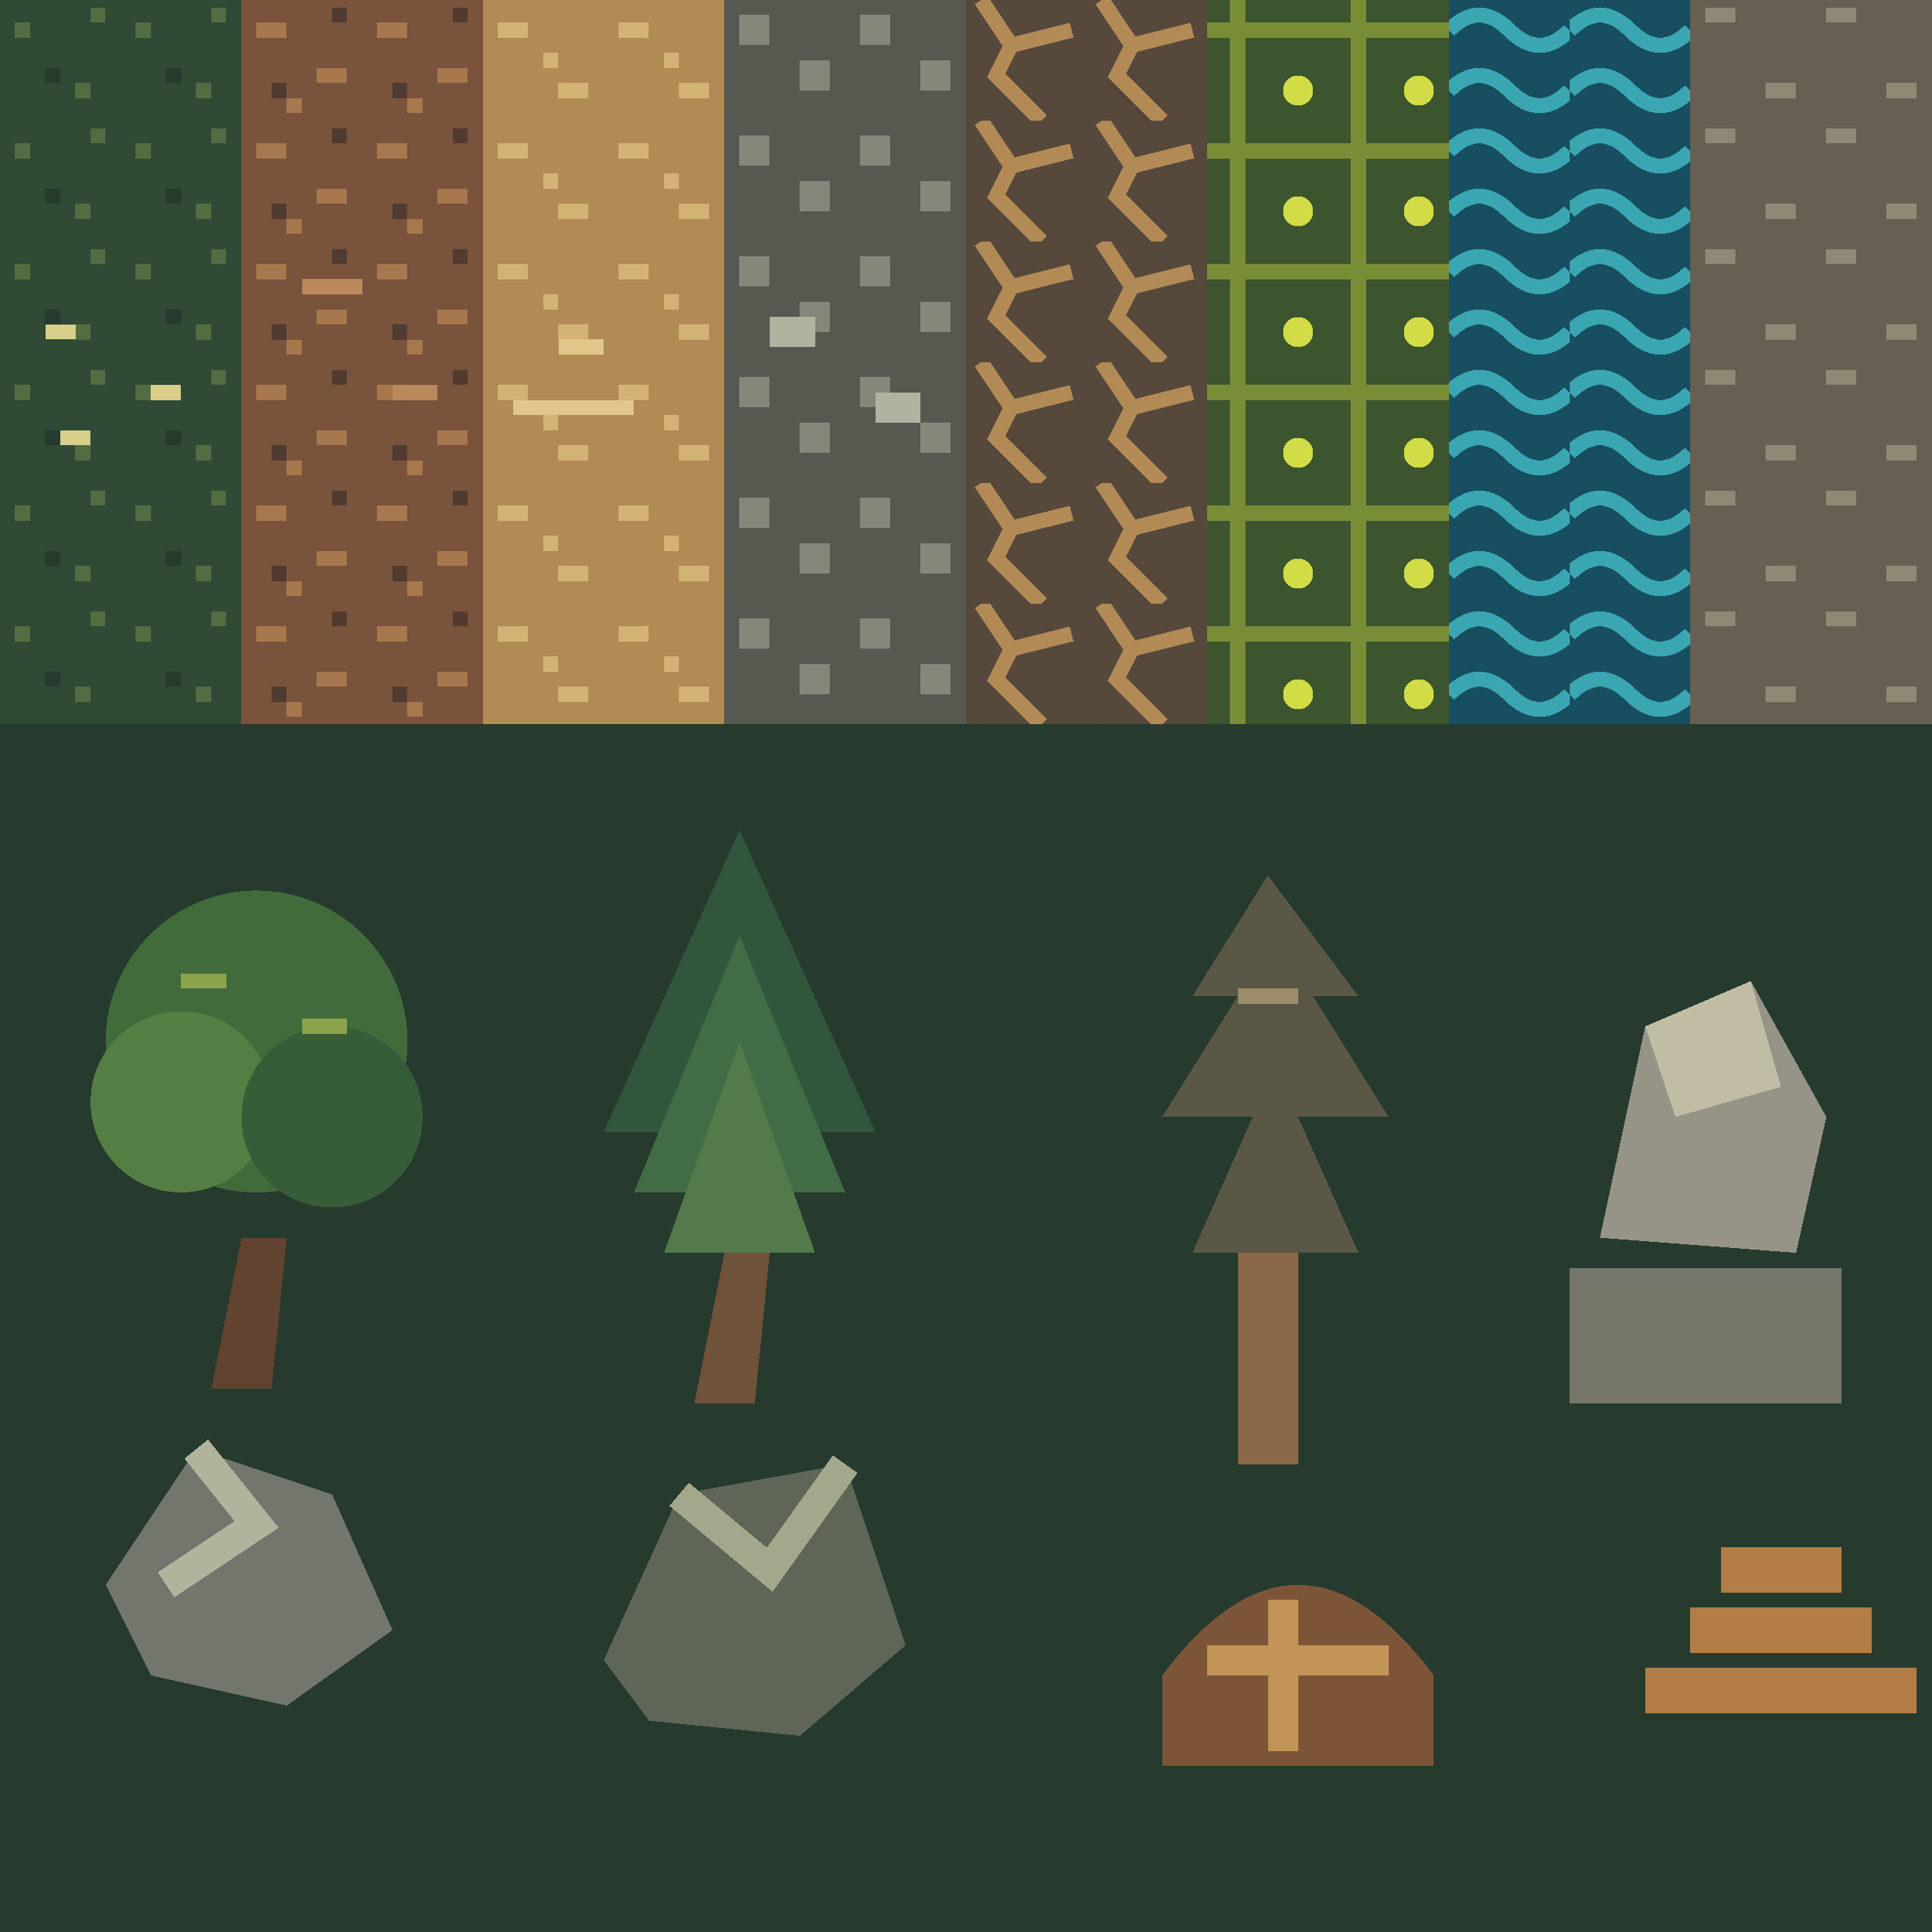
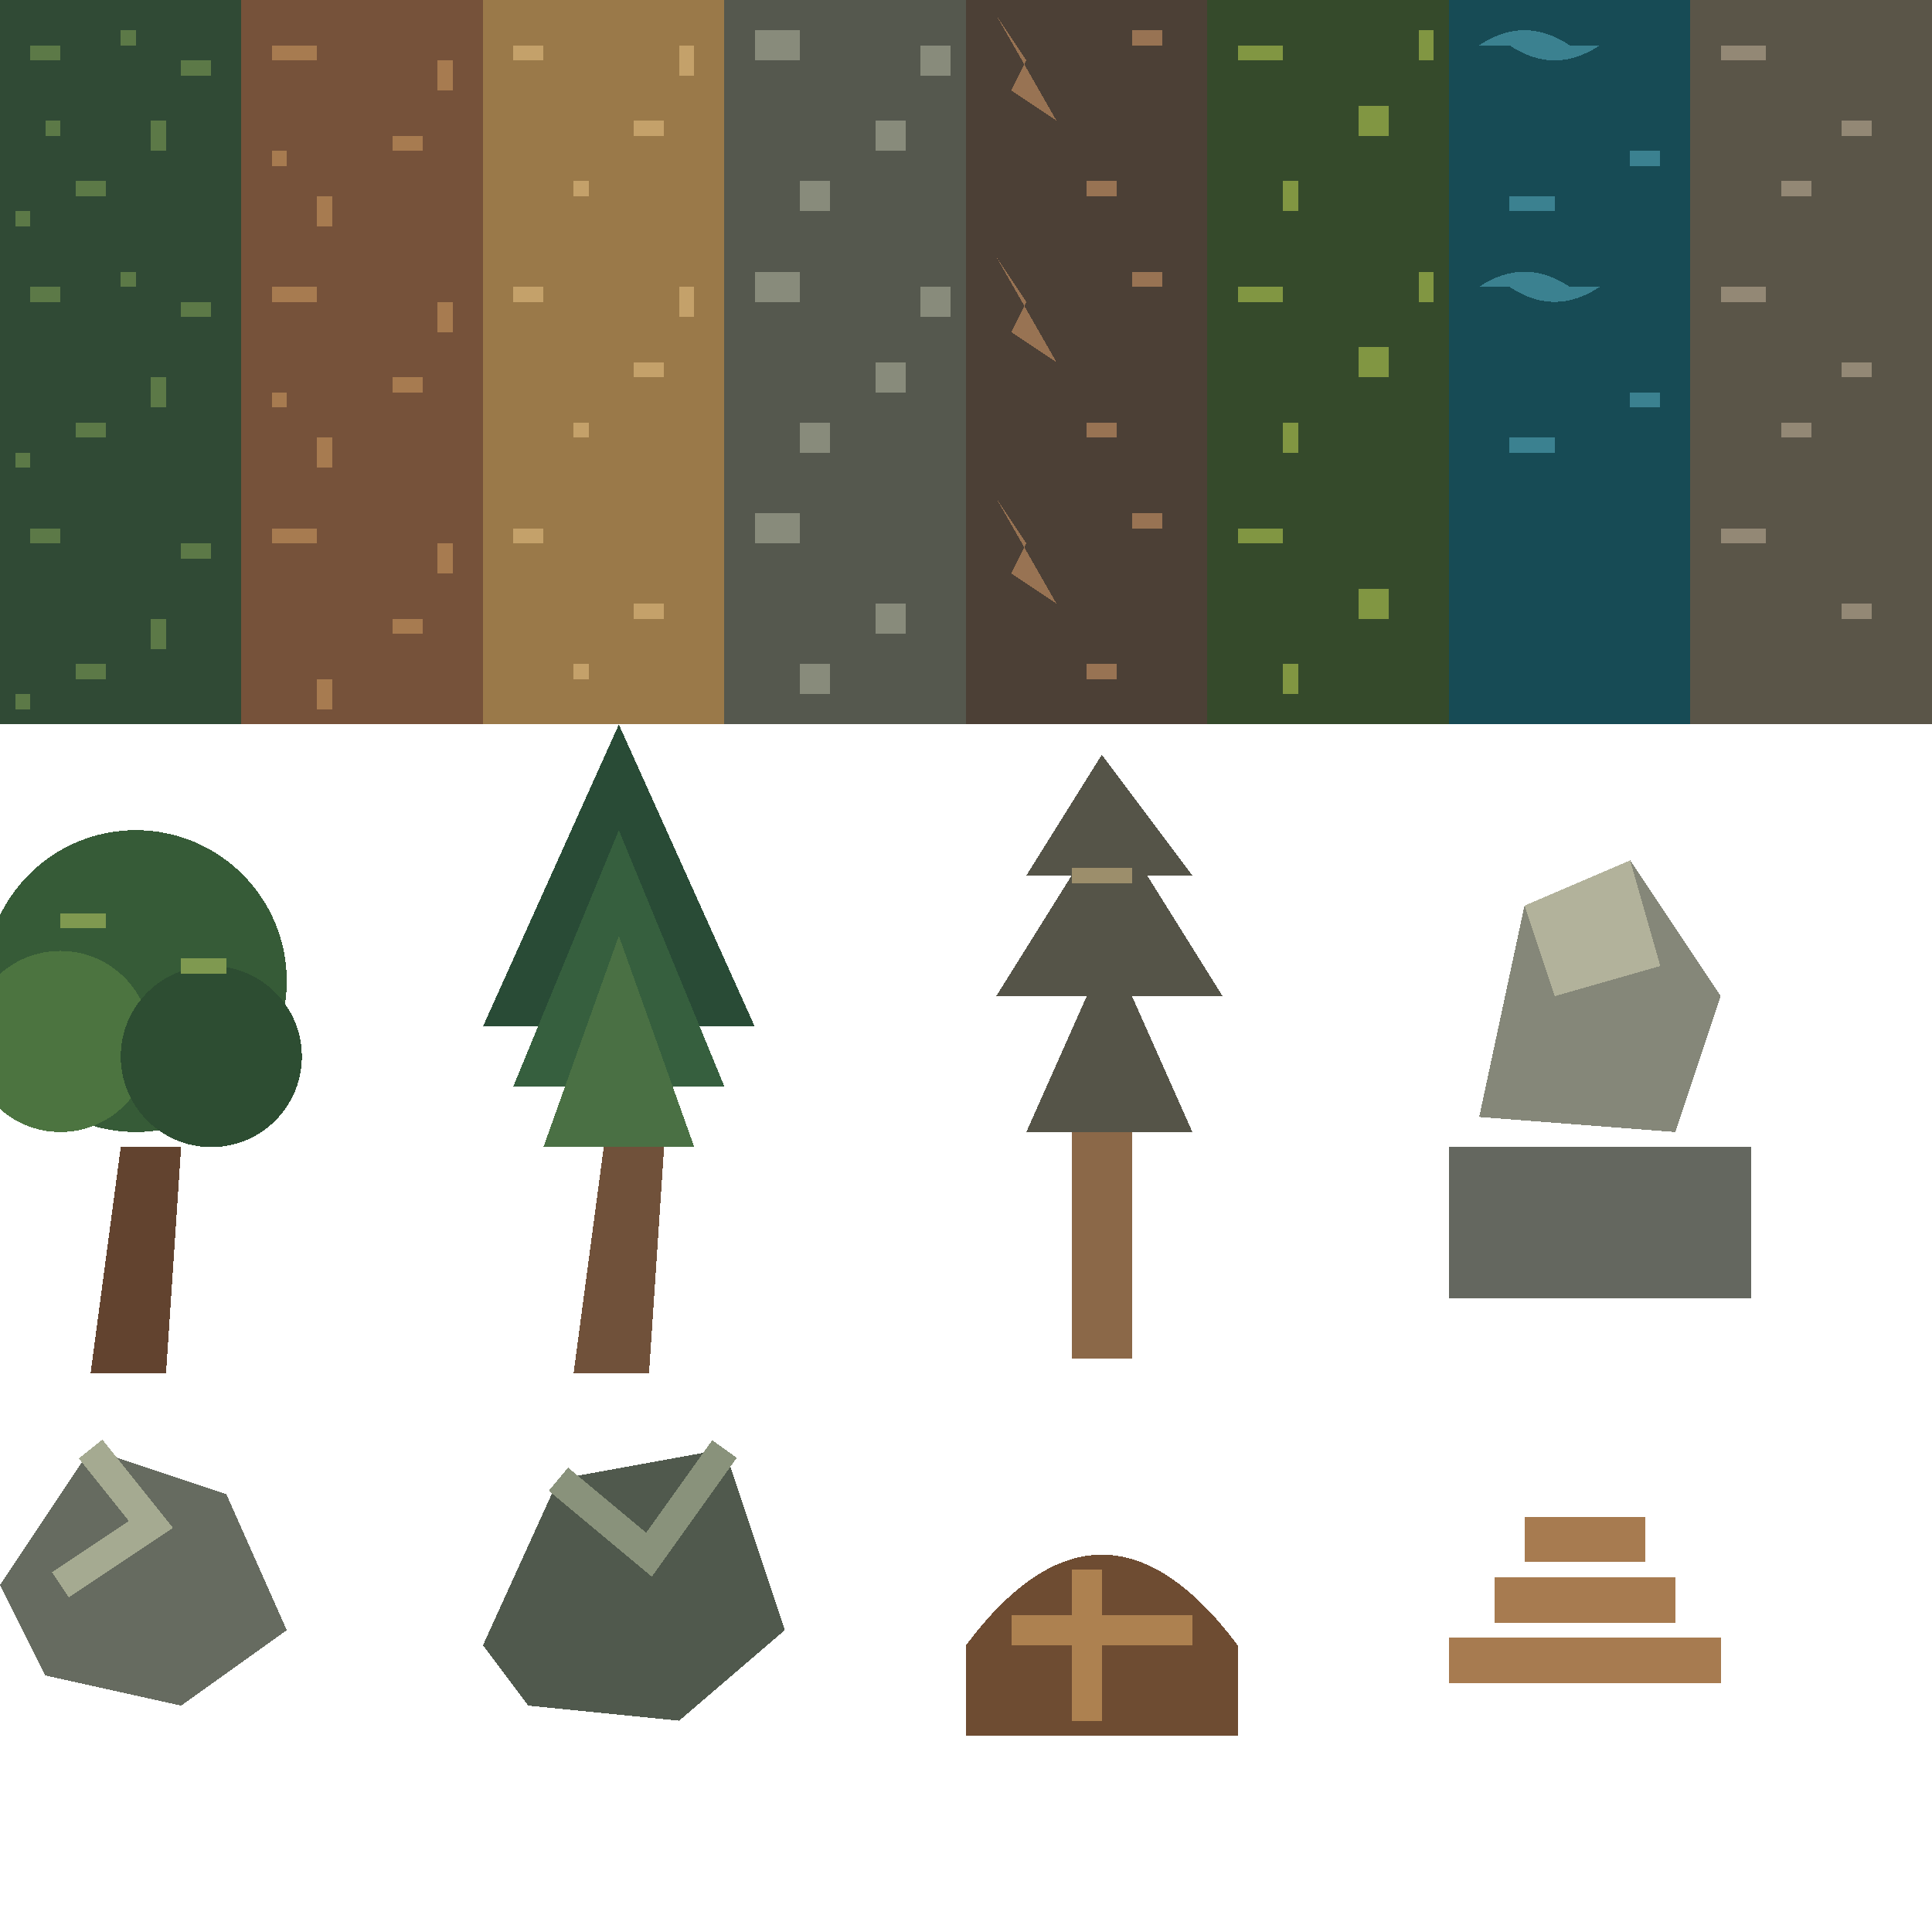
<svg xmlns="http://www.w3.org/2000/svg" width="128" height="128" viewBox="0 0 128 128" shape-rendering="crispEdges">
-   <defs>
-     <pattern id="grass" width="8" height="8" patternUnits="userSpaceOnUse">
-       <rect width="8" height="8" fill="#304a35" />
-       <path d="M1 2h1M5 6h1M6 1h1" stroke="#536c42" />
-       <path d="M3 5h1" stroke="#263b2e" />
-     </pattern>
-     <pattern id="dirt" width="8" height="8" patternUnits="userSpaceOnUse">
-       <rect width="8" height="8" fill="#79533b" />
-       <path d="M1 2h2M5 5h2M3 7h1" stroke="#a7774e" />
-       <path d="M6 1h1M2 6h1" stroke="#513b31" />
-     </pattern>
-     <pattern id="sand" width="8" height="8" patternUnits="userSpaceOnUse">
-       <rect width="8" height="8" fill="#b18a55" />
-       <path d="M1 2h2M5 6h2M4 4h1" stroke="#d3b276" />
-     </pattern>
-     <pattern id="gravel" width="8" height="8" patternUnits="userSpaceOnUse">
-       <rect width="8" height="8" fill="#555950" />
-       <path d="M1 1h2v2H1zM5 4h2v2H5z" fill="#85877a" />
-     </pattern>
-     <pattern id="crack" width="8" height="8" patternUnits="userSpaceOnUse">
-       <rect width="8" height="8" fill="#57483c" />
-       <path d="M1 0 3 3 2 5 5 8M3 3 7 2" stroke="#b18a55" fill="none" />
-     </pattern>
-     <pattern id="toxic" width="8" height="8" patternUnits="userSpaceOnUse">
-       <rect width="8" height="8" fill="#3c552e" />
-       <path d="M0 2h8M2 0v8" stroke="#a2b33c" opacity=".6" />
-       <circle cx="6" cy="6" r="1" fill="#d1dc47" />
-     </pattern>
-     <pattern id="water" width="8" height="8" patternUnits="userSpaceOnUse">
-       <rect width="8" height="8" fill="#174f60" />
-       <path d="M0 2q2-2 4 0t4 0M0 6q2-2 4 0t4 0" stroke="#3aa6b2" fill="none" />
-     </pattern>
-     <pattern id="road" width="8" height="8" patternUnits="userSpaceOnUse">
-       <rect width="8" height="8" fill="#666052" />
-       <path d="M1 1h2M5 6h2" stroke="#8e8875" />
-     </pattern>
-   </defs>
-   <rect width="128" height="128" fill="#263b2e" />
-   <g>
-     <rect x="0" y="0" width="16" height="16" fill="url(#grass)" />
-     <rect x="16" y="0" width="16" height="16" fill="url(#dirt)" />
-     <rect x="32" y="0" width="16" height="16" fill="url(#sand)" />
-     <rect x="48" y="0" width="16" height="16" fill="url(#gravel)" />
-     <rect x="64" y="0" width="16" height="16" fill="url(#crack)" />
-     <rect x="80" y="0" width="16" height="16" fill="url(#toxic)" />
-     <rect x="96" y="0" width="16" height="16" fill="url(#water)" />
-     <rect x="112" y="0" width="16" height="16" fill="url(#road)" />
-     <rect x="0" y="16" width="16" height="16" fill="url(#grass)" />
-     <path d="M3 22h2m5 4h2m-8 3h2" stroke="#d7cf8a" />
-     <rect x="16" y="16" width="16" height="16" fill="url(#dirt)" />
-     <path d="M20 19h4m2 7h3" stroke="#bb885c" />
-     <rect x="32" y="16" width="16" height="16" fill="url(#sand)" />
-     <path d="M34 27h8m-5-4h3" stroke="#e0c68a" />
-     <rect x="48" y="16" width="16" height="16" fill="url(#gravel)" />
-     <path d="M51 21h3v2h-3zm7 5h3v2h-3z" fill="#b1b2a0" />
-     <rect x="64" y="16" width="16" height="16" fill="url(#crack)" />
-     <rect x="80" y="16" width="16" height="16" fill="url(#toxic)" />
-     <rect x="96" y="16" width="16" height="16" fill="url(#water)" />
-     <rect x="112" y="16" width="16" height="16" fill="url(#road)" />
-     <rect x="0" y="32" width="16" height="16" fill="url(#grass)" />
-     <rect x="16" y="32" width="16" height="16" fill="url(#dirt)" />
-     <rect x="32" y="32" width="16" height="16" fill="url(#sand)" />
-     <rect x="48" y="32" width="16" height="16" fill="url(#gravel)" />
-     <rect x="64" y="32" width="16" height="16" fill="url(#crack)" />
-     <rect x="80" y="32" width="16" height="16" fill="url(#toxic)" />
-     <rect x="96" y="32" width="16" height="16" fill="url(#water)" />
-     <rect x="112" y="32" width="16" height="16" fill="url(#road)" />
+   <g id="terrain">
+     <g fill="#304a35">
+       <rect x="0" y="0" width="16" height="48" />
+       <rect x="0" y="48" width="16" height="0" />
+     </g>
+     <g fill="#304a35">
+       <rect x="0" y="0" width="16" height="16" />
+     </g>
+     <g fill="#76523a">
+       <rect x="16" y="0" width="16" height="16" />
+     </g>
+     <g fill="#9a7949">
+       <rect x="32" y="0" width="16" height="16" />
+     </g>
+     <g fill="#55584e">
+       <rect x="48" y="0" width="16" height="16" />
+     </g>
+     <g fill="#4c4036">
+       <rect x="64" y="0" width="16" height="16" />
+     </g>
+     <g fill="#354a2b">
+       <rect x="80" y="0" width="16" height="16" />
+     </g>
+     <g fill="#174b55">
+       <rect x="96" y="0" width="16" height="16" />
+     </g>
+     <g fill="#5a5548">
+       <rect x="112" y="0" width="16" height="16" />
+     </g>
+     <g fill="#304a35">
+       <rect x="0" y="16" width="16" height="16" />
+     </g>
+     <g fill="#76523a">
+       <rect x="16" y="16" width="16" height="16" />
+     </g>
+     <g fill="#9a7949">
+       <rect x="32" y="16" width="16" height="16" />
+     </g>
+     <g fill="#55584e">
+       <rect x="48" y="16" width="16" height="16" />
+     </g>
+     <g fill="#4c4036">
+       <rect x="64" y="16" width="16" height="16" />
+     </g>
+     <g fill="#354a2b">
+       <rect x="80" y="16" width="16" height="16" />
+     </g>
+     <g fill="#174b55">
+       <rect x="96" y="16" width="16" height="16" />
+     </g>
+     <g fill="#5a5548">
+       <rect x="112" y="16" width="16" height="16" />
+     </g>
+     <g fill="#304a35">
+       <rect x="0" y="32" width="16" height="16" />
+     </g>
+     <g fill="#76523a">
+       <rect x="16" y="32" width="16" height="16" />
+     </g>
+     <g fill="#9a7949">
+       <rect x="32" y="32" width="16" height="16" />
+     </g>
+     <g fill="#55584e">
+       <rect x="48" y="32" width="16" height="16" />
+     </g>
+     <g fill="#4c4036">
+       <rect x="64" y="32" width="16" height="16" />
+     </g>
+     <g fill="#354a2b">
+       <rect x="80" y="32" width="16" height="16" />
+     </g>
+     <g fill="#174b55">
+       <rect x="96" y="32" width="16" height="16" />
+     </g>
+     <g fill="#5a5548">
+       <rect x="112" y="32" width="16" height="16" />
+     </g>
+   </g>
+   <g fill="#5c7947">
+     <path d="M2 3h2v1H2zm8 5h1v2h-1zM5 12h2v1H5zm7-8h2v1h-2zM1 14h1v1H1zM8 2h1v1H8zM3 8h1v1H3z" />
+     <path d="M2 19h2v1H2zm8 6h1v2h-1zM5 28h2v1H5zm7-8h2v1h-2zM1 30h1v1H1zM8 18h1v1H8z" />
+     <path d="M2 35h2v1H2zm8 6h1v2h-1zM5 44h2v1H5zm7-8h2v1h-2zM1 46h1v1H1z" />
+   </g>
+   <g fill="#a77b50">
+     <path d="M18 3h3v1h-3zm8 6h2v1h-2zM21 13h1v2h-1zM29 4h1v2h-1zM18 10h1v1h-1z" />
+     <path d="M18 19h3v1h-3zm8 6h2v1h-2zM21 29h1v2h-1zM29 20h1v2h-1zM18 26h1v1h-1z" />
+     <path d="M18 35h3v1h-3zm8 6h2v1h-2zM21 45h1v2h-1zM29 36h1v2h-1z" />
+   </g>
+   <g fill="#c4a16a">
+     <path d="M34 3h2v1h-2zm8 5h2v1h-2zM38 12h1v1h-1zM45 3h1v2h-1z" />
+     <path d="M34 19h2v1h-2zm8 5h2v1h-2zM38 28h1v1h-1zM45 19h1v2h-1z" />
+     <path d="M34 35h2v1h-2zm8 5h2v1h-2zM38 44h1v1h-1z" />
+   </g>
+   <g fill="#888b7b">
+     <path d="M50 2h3v2h-3zm8 6h2v2h-2zM53 12h2v2h-2zM61 3h2v2h-2z" />
+     <path d="M50 18h3v2h-3zm8 6h2v2h-2zM53 28h2v2h-2zM61 19h2v2h-2z" />
+     <path d="M50 34h3v2h-3zm8 6h2v2h-2zM53 44h2v2h-2z" />
+   </g>
+   <g fill="#987353">
+     <path d="M66 1 68 4 67 6 70 8M75 2h2v1h-2zM72 12h2v1h-2z" />
+     <path d="M66 17 68 20 67 22 70 24M75 18h2v1h-2zM72 28h2v1h-2z" />
+     <path d="M66 33 68 36 67 38 70 40M75 34h2v1h-2zM72 44h2v1h-2z" />
+   </g>
+   <g fill="#819642">
+     <path d="M82 3h3v1h-3zm8 4h2v2h-2zM85 12h1v2h-1zM94 2h1v2h-1z" />
+     <path d="M82 19h3v1h-3zm8 4h2v2h-2zM85 28h1v2h-1zM94 18h1v2h-1z" />
+     <path d="M82 35h3v1h-3zm8 4h2v2h-2zM85 44h1v2h-1z" />
+   </g>
+   <g fill="#3b8190">
+     <path d="M98 3q3-2 6 0h2q-3 2-6 0zM108 10h2v1h-2zM100 13h3v1h-3z" />
+     <path d="M98 19q3-2 6 0h2q-3 2-6 0zM108 26h2v1h-2zM100 29h3v1h-3z" />
+   </g>
+   <g fill="#938875">
+     <path d="M114 3h3v1h-3zm8 5h2v1h-2zM118 12h2v1h-2z" />
+     <path d="M114 19h3v1h-3zm8 5h2v1h-2zM118 28h2v1h-2z" />
+     <path d="M114 35h3v1h-3zm8 5h2v1h-2z" />
  </g>
  <g transform="translate(0 48)">
-     <rect width="128" height="80" fill="none" />
-     <g transform="translate(8 4)">
-       <path d="M8 30 6 40h4l1-10" fill="#62432f" />
-       <circle cx="9" cy="17" r="10" fill="#426b3c" />
-       <circle cx="4" cy="21" r="6" fill="#557e42" />
-       <circle cx="14" cy="22" r="6" fill="#365d38" />
-       <path d="M4 13h3m5 3h3" stroke="#8da34b" />
+     <g transform="translate(0 0)">
+       <path d="M8 28 6 43h5l1-15" fill="#62432f" />
+       <circle cx="9" cy="17" r="10" fill="#365b37" />
+       <circle cx="4" cy="21" r="6" fill="#4c7440" />
+       <circle cx="14" cy="22" r="6" fill="#2d4d32" />
+       <path d="M4 13h3m5 3h3" stroke="#7f9950" />
    </g>
-     <g transform="translate(40 7)">
-       <path d="M8 28 6 38h4l1-10" fill="#70513a" />
-       <path d="M9 0 0 20h18z" fill="#31563c" />
-       <path d="M9 7 2 24h14z" fill="#426c45" />
-       <path d="M9 14 4 28h10z" fill="#54794a" />
+     <g transform="translate(32 0)">
+       <path d="M8 28 6 43h5l1-15" fill="#70513a" />
+       <path d="M9 0 0 20h18z" fill="#294b36" />
+       <path d="M9 7 2 24h14z" fill="#365f3e" />
+       <path d="M9 14 4 28h10z" fill="#4a7044" />
    </g>
-     <g transform="translate(75 8)">
-       <path d="M9 27v14" stroke="#8b6848" stroke-width="4" />
-       <path d="M9 2 4 10 7 10 2 18 8 18 4 27 15 27 11 18 17 18 12 10 15 10z" fill="#5b5747" />
+     <g transform="translate(64 0)">
+       <path d="M9 27v15" stroke="#8b6848" stroke-width="4" />
+       <path d="M9 2 4 10 7 10 2 18 8 18 4 27 15 27 11 18 17 18 12 10 15 10z" fill="#555448" />
      <path d="M7 10h4" stroke="#9c8e6b" />
    </g>
-     <g transform="translate(104 8)">
-       <path d="M0 28h18v9H0z" fill="#77766b" />
-       <path d="M2 26 5 12 12 9 17 18 15 27z" fill="#969487" />
-       <path d="M5 12 12 9 14 16 7 18z" fill="#c1bda4" />
+     <g transform="translate(96 0)">
+       <path d="M0 28h20v10H0z" fill="#64675f" />
+       <path d="M2 26 5 12 12 9 18 18 15 27z" fill="#858779" />
+       <path d="M5 12 12 9 14 16 7 18z" fill="#b2b29b" />
    </g>
-     <g transform="translate(7 48)">
-       <path d="M0 9 6 0 15 3 19 12 12 17 3 15z" fill="#73766d" />
-       <path d="M6 0 10 5 4 9" fill="none" stroke="#b1b39c" stroke-width="2" />
+     <g transform="translate(0 48)">
+       <path d="M0 9 6 0 15 3 19 12 12 17 3 15z" fill="#666b60" />
+       <path d="M6 0 10 5 4 9" fill="none" stroke="#a5aa91" stroke-width="2" />
    </g>
-     <g transform="translate(40 49)">
-       <path d="M0 13 5 2 16 0 20 12 13 18 3 17z" fill="#5f6657" />
-       <path d="M5 2 11 7 16 0" fill="none" stroke="#a3a88c" stroke-width="2" />
+     <g transform="translate(32 48)">
+       <path d="M0 13 5 2 16 0 20 12 13 18 3 17z" fill="#50594d" />
+       <path d="M5 2 11 7 16 0" fill="none" stroke="#89927b" stroke-width="2" />
    </g>
-     <g transform="translate(77 50)">
-       <path d="M0 13q9-12 18 0v6H0z" fill="#7c5539" />
-       <path d="M3 12h12M8 8v10" stroke="#c39458" stroke-width="2" />
+     <g transform="translate(64 48)">
+       <path d="M0 13q9-12 18 0v6H0z" fill="#6e4c32" />
+       <path d="M3 12h12M8 8v10" stroke="#ad8150" stroke-width="2" />
    </g>
-     <g transform="translate(109 50)">
-       <path d="M0 14h18M3 10h12M5 6h8" stroke="#b27d47" stroke-width="3" />
+     <g transform="translate(96 48)">
+       <path d="M0 14h18M3 10h12M5 6h8" stroke="#a77b50" stroke-width="3" />
    </g>
  </g>
</svg>
